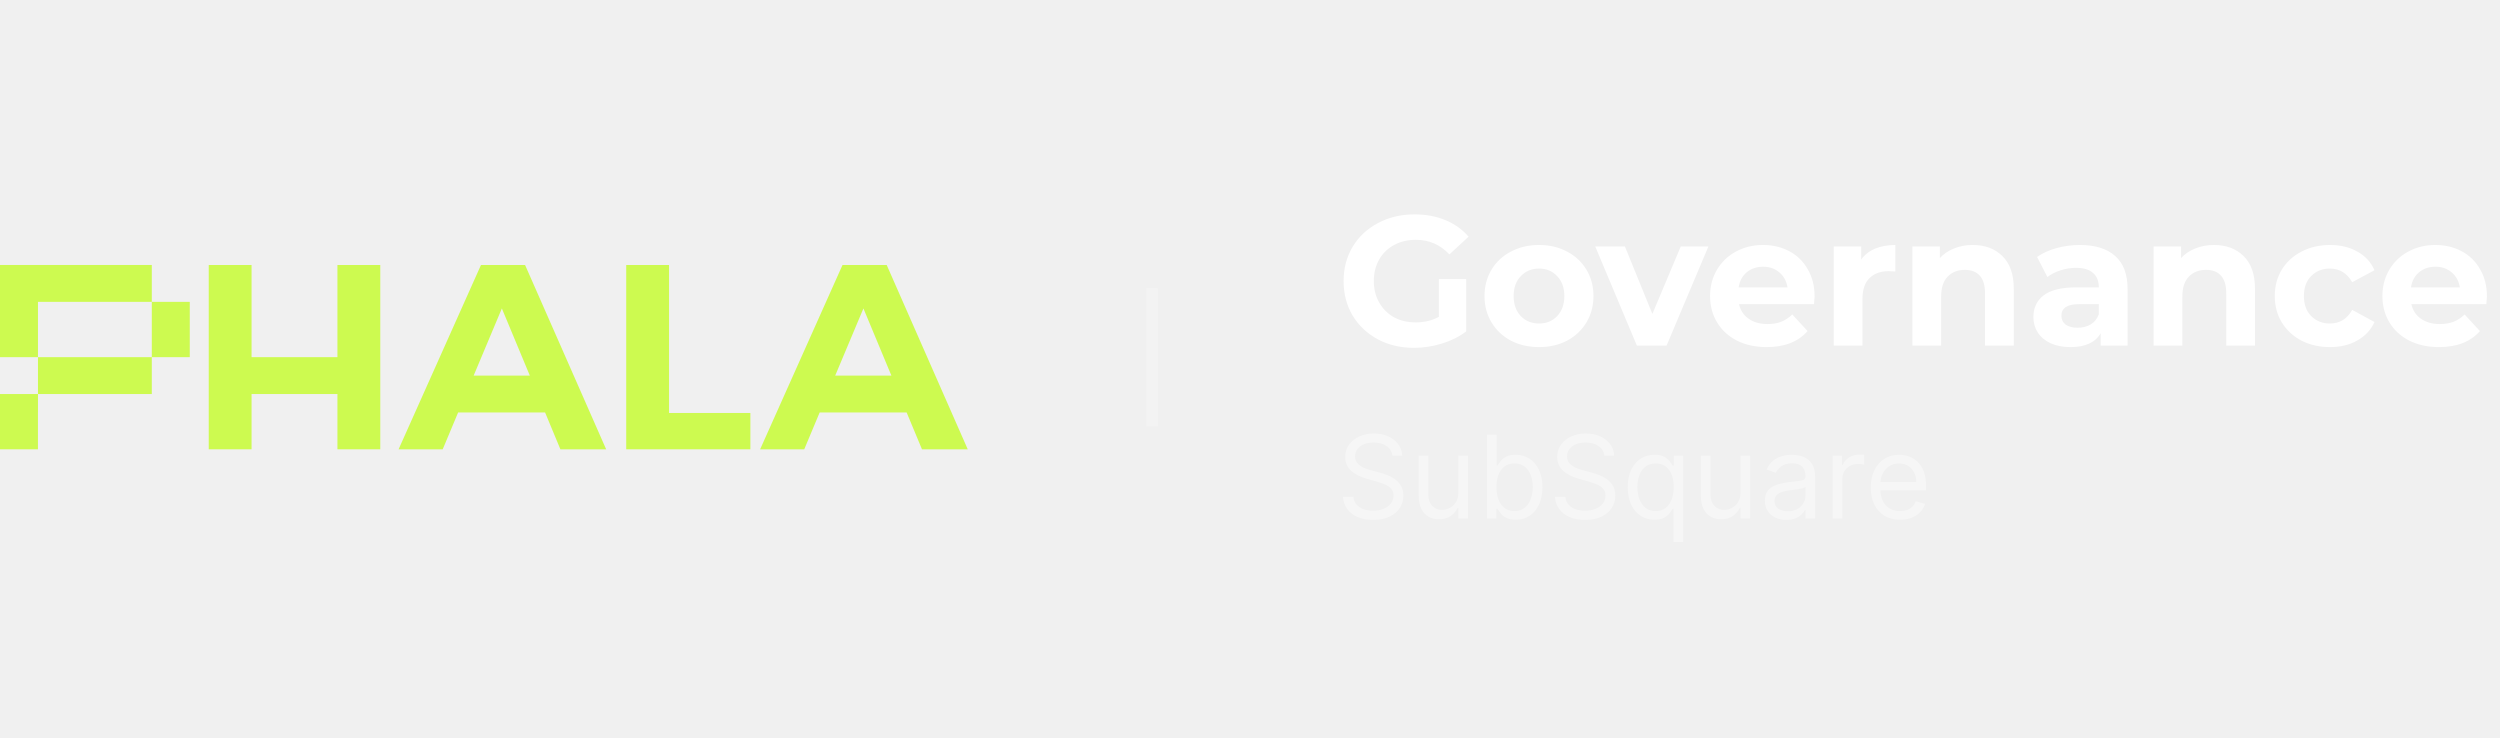
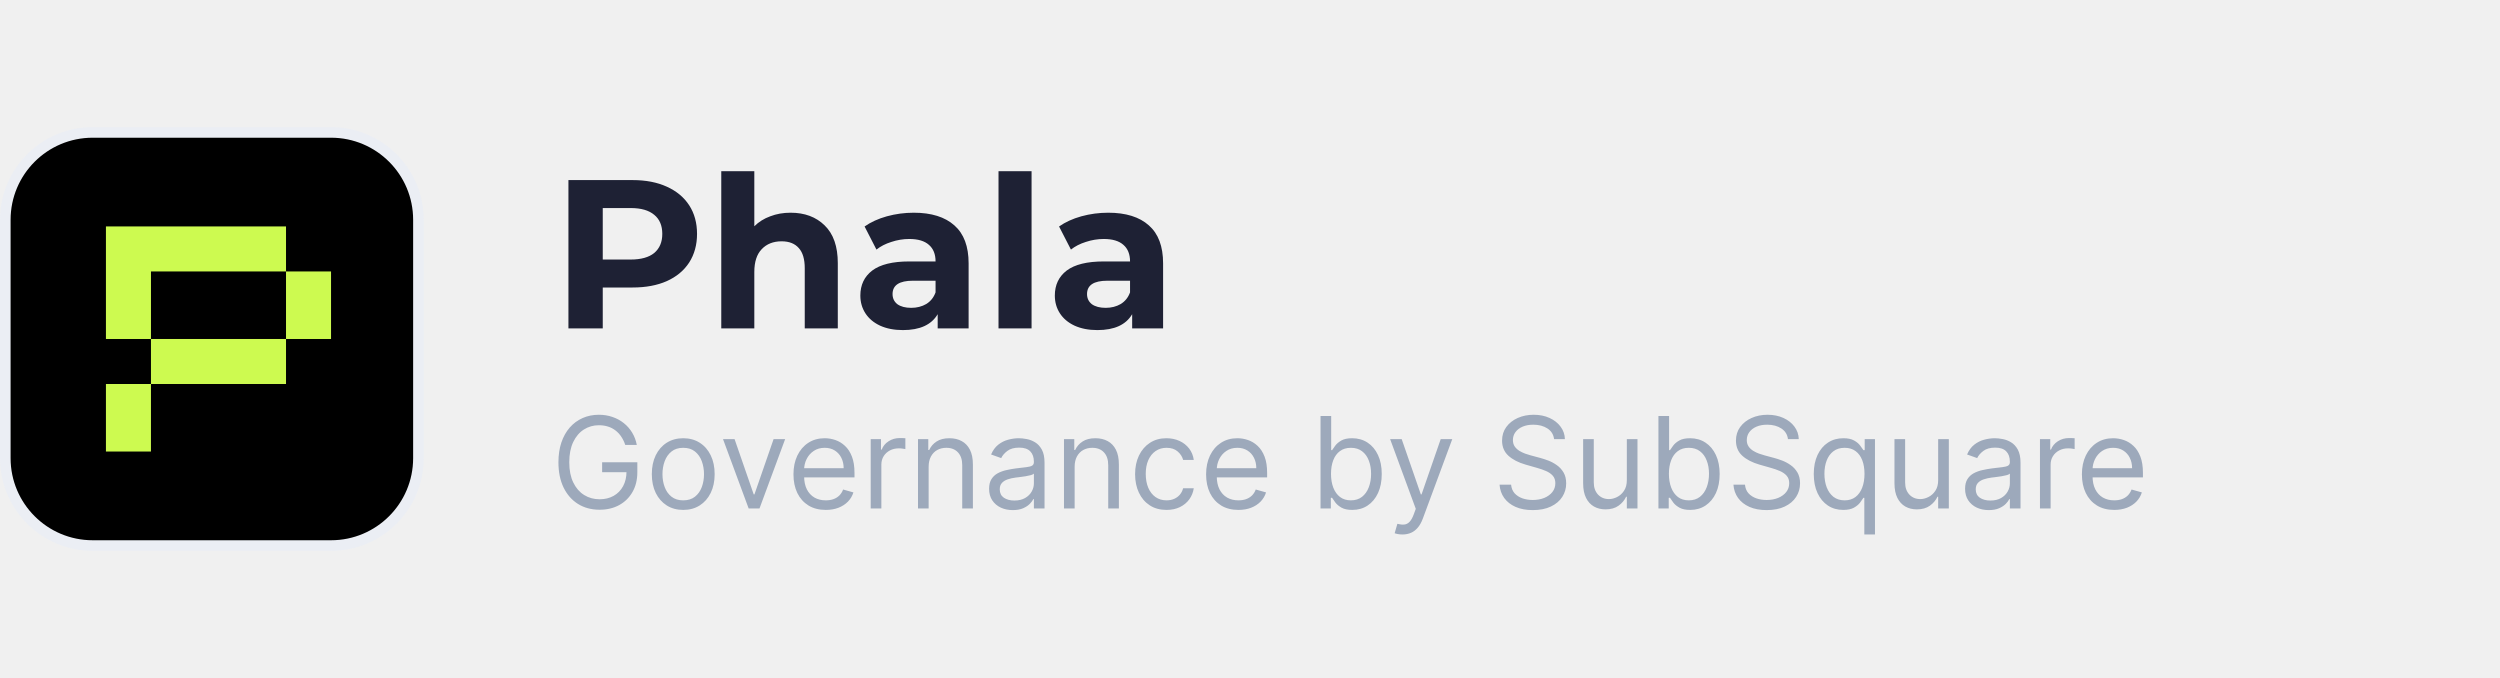
- <svg xmlns="http://www.w3.org/2000/svg" width="217" height="64" viewBox="0 0 217 64" fill="none">
-   <path fill-rule="evenodd" clip-rule="evenodd" d="M13.176 23H0V31.001H3.295V34.202H0V39H3.293V35.801H3.295V34.202H13.176V31.001H16.471V26.201H13.176V23ZM13.176 26.201V31.001H3.295V26.201H13.176Z" fill="#CDFA50" />
-   <path d="M21.836 23.002V31.001H29.29V23.002H33.008V39H29.29V34.202H21.836V39H18.118V23.002H21.836Z" fill="#CDFA50" />
-   <path fill-rule="evenodd" clip-rule="evenodd" d="M47.313 35.801H39.766L38.427 39H34.597L41.748 23.002H45.577L52.614 39H48.642L47.313 35.801ZM45.988 32.6L43.561 26.772L41.114 32.6H45.988Z" fill="#CDFA50" />
-   <path fill-rule="evenodd" clip-rule="evenodd" d="M71.147 35.801H78.695L80.028 39H84L76.965 23.002H73.13L65.979 39H69.809L71.147 35.801ZM74.945 26.772L77.372 32.6H72.496L74.945 26.772Z" fill="#CDFA50" />
-   <path d="M58.074 23.002V35.847H65.133V39H54.356V23.002H58.074Z" fill="#CDFA50" />
-   <path d="M100 25V37" stroke="white" stroke-opacity="0.2" />
-   <path d="M124.896 24.224H127.264V28.768C126.656 29.227 125.952 29.579 125.152 29.824C124.352 30.069 123.547 30.192 122.736 30.192C121.573 30.192 120.528 29.947 119.6 29.456C118.672 28.955 117.941 28.267 117.408 27.392C116.885 26.507 116.624 25.509 116.624 24.4C116.624 23.291 116.885 22.299 117.408 21.424C117.941 20.539 118.677 19.851 119.616 19.36C120.555 18.859 121.611 18.608 122.784 18.608C123.765 18.608 124.656 18.773 125.456 19.104C126.256 19.435 126.928 19.915 127.472 20.544L125.808 22.08C125.008 21.237 124.043 20.816 122.912 20.816C122.197 20.816 121.563 20.965 121.008 21.264C120.453 21.563 120.021 21.984 119.712 22.528C119.403 23.072 119.248 23.696 119.248 24.4C119.248 25.093 119.403 25.712 119.712 26.256C120.021 26.8 120.448 27.227 120.992 27.536C121.547 27.835 122.176 27.984 122.88 27.984C123.627 27.984 124.299 27.824 124.896 27.504V24.224ZM133.592 30.128C132.685 30.128 131.869 29.941 131.144 29.568C130.429 29.184 129.869 28.656 129.464 27.984C129.058 27.312 128.856 26.549 128.856 25.696C128.856 24.843 129.058 24.08 129.464 23.408C129.869 22.736 130.429 22.213 131.144 21.84C131.869 21.456 132.685 21.264 133.592 21.264C134.498 21.264 135.309 21.456 136.024 21.84C136.738 22.213 137.298 22.736 137.704 23.408C138.109 24.08 138.312 24.843 138.312 25.696C138.312 26.549 138.109 27.312 137.704 27.984C137.298 28.656 136.738 29.184 136.024 29.568C135.309 29.941 134.498 30.128 133.592 30.128ZM133.592 28.08C134.232 28.08 134.754 27.867 135.16 27.44C135.576 27.003 135.784 26.421 135.784 25.696C135.784 24.971 135.576 24.395 135.16 23.968C134.754 23.531 134.232 23.312 133.592 23.312C132.952 23.312 132.424 23.531 132.008 23.968C131.592 24.395 131.384 24.971 131.384 25.696C131.384 26.421 131.592 27.003 132.008 27.44C132.424 27.867 132.952 28.08 133.592 28.08ZM148.29 21.392L144.658 30H142.082L138.466 21.392H141.042L143.426 27.248L145.89 21.392H148.29ZM157.506 25.728C157.506 25.76 157.49 25.984 157.458 26.4H150.946C151.063 26.933 151.341 27.355 151.778 27.664C152.215 27.973 152.759 28.128 153.41 28.128C153.858 28.128 154.253 28.064 154.594 27.936C154.946 27.797 155.271 27.584 155.57 27.296L156.898 28.736C156.087 29.664 154.903 30.128 153.346 30.128C152.375 30.128 151.517 29.941 150.77 29.568C150.023 29.184 149.447 28.656 149.042 27.984C148.637 27.312 148.434 26.549 148.434 25.696C148.434 24.853 148.631 24.096 149.026 23.424C149.431 22.741 149.981 22.213 150.674 21.84C151.378 21.456 152.162 21.264 153.026 21.264C153.869 21.264 154.631 21.445 155.314 21.808C155.997 22.171 156.53 22.693 156.914 23.376C157.309 24.048 157.506 24.832 157.506 25.728ZM153.042 23.152C152.477 23.152 152.002 23.312 151.618 23.632C151.234 23.952 150.999 24.389 150.914 24.944H155.154C155.069 24.4 154.834 23.968 154.45 23.648C154.066 23.317 153.597 23.152 153.042 23.152ZM161.552 22.528C161.85 22.112 162.25 21.797 162.752 21.584C163.264 21.371 163.85 21.264 164.512 21.264V23.568C164.234 23.547 164.048 23.536 163.952 23.536C163.237 23.536 162.677 23.739 162.272 24.144C161.866 24.539 161.664 25.136 161.664 25.936V30H159.168V21.392H161.552V22.528ZM171.228 21.264C172.294 21.264 173.153 21.584 173.804 22.224C174.465 22.864 174.796 23.813 174.796 25.072V30H172.3V25.456C172.3 24.773 172.15 24.267 171.852 23.936C171.553 23.595 171.121 23.424 170.556 23.424C169.926 23.424 169.425 23.621 169.052 24.016C168.678 24.4 168.492 24.976 168.492 25.744V30H165.996V21.392H168.38V22.4C168.71 22.037 169.121 21.76 169.612 21.568C170.102 21.365 170.641 21.264 171.228 21.264ZM180.53 21.264C181.864 21.264 182.888 21.584 183.602 22.224C184.317 22.853 184.674 23.808 184.674 25.088V30H182.338V28.928C181.869 29.728 180.994 30.128 179.714 30.128C179.053 30.128 178.477 30.016 177.986 29.792C177.506 29.568 177.138 29.259 176.882 28.864C176.626 28.469 176.498 28.021 176.498 27.52C176.498 26.72 176.797 26.091 177.394 25.632C178.002 25.173 178.936 24.944 180.194 24.944H182.178C182.178 24.4 182.013 23.984 181.682 23.696C181.352 23.397 180.856 23.248 180.194 23.248C179.736 23.248 179.282 23.323 178.834 23.472C178.397 23.611 178.024 23.803 177.714 24.048L176.818 22.304C177.288 21.973 177.848 21.717 178.498 21.536C179.16 21.355 179.837 21.264 180.53 21.264ZM180.338 28.448C180.765 28.448 181.144 28.352 181.474 28.16C181.805 27.957 182.04 27.664 182.178 27.28V26.4H180.466C179.442 26.4 178.93 26.736 178.93 27.408C178.93 27.728 179.053 27.984 179.298 28.176C179.554 28.357 179.901 28.448 180.338 28.448ZM192.165 21.264C193.232 21.264 194.091 21.584 194.741 22.224C195.403 22.864 195.733 23.813 195.733 25.072V30H193.237V25.456C193.237 24.773 193.088 24.267 192.789 23.936C192.491 23.595 192.059 23.424 191.493 23.424C190.864 23.424 190.363 23.621 189.989 24.016C189.616 24.4 189.429 24.976 189.429 25.744V30H186.933V21.392H189.317V22.4C189.648 22.037 190.059 21.76 190.549 21.568C191.04 21.365 191.579 21.264 192.165 21.264ZM202.25 30.128C201.332 30.128 200.506 29.941 199.77 29.568C199.044 29.184 198.474 28.656 198.058 27.984C197.652 27.312 197.45 26.549 197.45 25.696C197.45 24.843 197.652 24.08 198.058 23.408C198.474 22.736 199.044 22.213 199.77 21.84C200.506 21.456 201.332 21.264 202.25 21.264C203.156 21.264 203.946 21.456 204.618 21.84C205.3 22.213 205.796 22.752 206.106 23.456L204.17 24.496C203.722 23.707 203.076 23.312 202.234 23.312C201.583 23.312 201.044 23.525 200.618 23.952C200.191 24.379 199.978 24.96 199.978 25.696C199.978 26.432 200.191 27.013 200.618 27.44C201.044 27.867 201.583 28.08 202.234 28.08C203.087 28.08 203.732 27.685 204.17 26.896L206.106 27.952C205.796 28.635 205.3 29.168 204.618 29.552C203.946 29.936 203.156 30.128 202.25 30.128ZM215.865 25.728C215.865 25.76 215.849 25.984 215.817 26.4H209.305C209.423 26.933 209.7 27.355 210.137 27.664C210.575 27.973 211.119 28.128 211.769 28.128C212.217 28.128 212.612 28.064 212.953 27.936C213.305 27.797 213.631 27.584 213.929 27.296L215.257 28.736C214.447 29.664 213.263 30.128 211.705 30.128C210.735 30.128 209.876 29.941 209.129 29.568C208.383 29.184 207.807 28.656 207.401 27.984C206.996 27.312 206.793 26.549 206.793 25.696C206.793 24.853 206.991 24.096 207.385 23.424C207.791 22.741 208.34 22.213 209.033 21.84C209.737 21.456 210.521 21.264 211.385 21.264C212.228 21.264 212.991 21.445 213.673 21.808C214.356 22.171 214.889 22.693 215.273 23.376C215.668 24.048 215.865 24.832 215.865 25.728ZM211.401 23.152C210.836 23.152 210.361 23.312 209.977 23.632C209.593 23.952 209.359 24.389 209.273 24.944H213.513C213.428 24.4 213.193 23.968 212.809 23.648C212.425 23.317 211.956 23.152 211.401 23.152Z" fill="white" />
-   <path d="M120.858 39.545C120.815 39.186 120.643 38.906 120.339 38.707C120.036 38.508 119.665 38.409 119.224 38.409C118.902 38.409 118.621 38.461 118.379 38.565C118.14 38.669 117.953 38.813 117.818 38.995C117.686 39.177 117.619 39.385 117.619 39.617C117.619 39.811 117.665 39.977 117.758 40.117C117.853 40.255 117.973 40.369 118.12 40.462C118.267 40.552 118.421 40.626 118.582 40.685C118.743 40.742 118.891 40.788 119.026 40.824L119.764 41.023C119.954 41.072 120.164 41.141 120.396 41.229C120.631 41.316 120.854 41.436 121.067 41.587C121.283 41.736 121.46 41.928 121.6 42.163C121.74 42.397 121.81 42.685 121.81 43.026C121.81 43.419 121.707 43.774 121.501 44.091C121.297 44.408 120.999 44.66 120.606 44.847C120.215 45.034 119.741 45.128 119.182 45.128C118.661 45.128 118.21 45.044 117.829 44.876C117.45 44.708 117.152 44.473 116.934 44.173C116.719 43.872 116.597 43.523 116.568 43.125H117.477C117.501 43.4 117.593 43.627 117.754 43.807C117.918 43.984 118.124 44.117 118.372 44.205C118.623 44.29 118.893 44.332 119.182 44.332C119.518 44.332 119.82 44.278 120.087 44.169C120.355 44.058 120.567 43.904 120.723 43.707C120.879 43.508 120.957 43.276 120.957 43.011C120.957 42.77 120.89 42.573 120.755 42.422C120.62 42.27 120.442 42.147 120.222 42.053C120.002 41.958 119.764 41.875 119.509 41.804L118.614 41.548C118.045 41.385 117.596 41.152 117.264 40.849C116.933 40.546 116.767 40.149 116.767 39.659C116.767 39.252 116.877 38.897 117.097 38.594C117.32 38.288 117.618 38.052 117.992 37.883C118.369 37.713 118.789 37.628 119.253 37.628C119.722 37.628 120.138 37.712 120.503 37.88C120.867 38.046 121.156 38.273 121.369 38.562C121.585 38.851 121.698 39.178 121.71 39.545H120.858ZM126.581 42.77V39.545H127.42V45H126.581V44.077H126.525C126.397 44.354 126.198 44.589 125.928 44.783C125.658 44.975 125.317 45.071 124.905 45.071C124.564 45.071 124.261 44.996 123.996 44.847C123.731 44.696 123.523 44.468 123.371 44.166C123.22 43.86 123.144 43.475 123.144 43.011V39.545H123.982V42.955C123.982 43.352 124.093 43.669 124.316 43.906C124.541 44.143 124.827 44.261 125.175 44.261C125.384 44.261 125.595 44.208 125.811 44.102C126.029 43.995 126.211 43.832 126.358 43.611C126.507 43.391 126.581 43.111 126.581 42.77ZM129.068 45V37.727H129.906V40.412H129.977C130.039 40.317 130.124 40.197 130.233 40.05C130.344 39.901 130.503 39.768 130.709 39.652C130.917 39.534 131.199 39.474 131.554 39.474C132.013 39.474 132.418 39.589 132.768 39.819C133.119 40.048 133.392 40.374 133.589 40.795C133.785 41.217 133.884 41.714 133.884 42.287C133.884 42.865 133.785 43.365 133.589 43.789C133.392 44.211 133.12 44.537 132.772 44.769C132.424 44.999 132.023 45.114 131.568 45.114C131.218 45.114 130.937 45.056 130.727 44.94C130.516 44.821 130.354 44.688 130.24 44.538C130.126 44.387 130.039 44.261 129.977 44.162H129.878V45H129.068ZM129.892 42.273C129.892 42.685 129.952 43.048 130.073 43.363C130.194 43.675 130.37 43.92 130.602 44.098C130.834 44.273 131.118 44.361 131.455 44.361C131.805 44.361 132.097 44.269 132.332 44.084C132.568 43.897 132.746 43.646 132.864 43.331C132.985 43.014 133.045 42.661 133.045 42.273C133.045 41.889 132.986 41.544 132.868 41.236C132.752 40.926 132.576 40.681 132.339 40.501C132.104 40.318 131.81 40.227 131.455 40.227C131.114 40.227 130.827 40.314 130.595 40.486C130.363 40.657 130.188 40.896 130.07 41.204C129.951 41.509 129.892 41.865 129.892 42.273ZM139.256 39.545C139.214 39.186 139.041 38.906 138.738 38.707C138.435 38.508 138.063 38.409 137.623 38.409C137.301 38.409 137.019 38.461 136.778 38.565C136.539 38.669 136.352 38.813 136.217 38.995C136.084 39.177 136.018 39.385 136.018 39.617C136.018 39.811 136.064 39.977 136.156 40.117C136.251 40.255 136.372 40.369 136.518 40.462C136.665 40.552 136.819 40.626 136.98 40.685C137.141 40.742 137.289 40.788 137.424 40.824L138.163 41.023C138.352 41.072 138.563 41.141 138.795 41.229C139.029 41.316 139.253 41.436 139.466 41.587C139.681 41.736 139.859 41.928 139.999 42.163C140.138 42.397 140.208 42.685 140.208 43.026C140.208 43.419 140.105 43.774 139.899 44.091C139.696 44.408 139.397 44.66 139.004 44.847C138.614 45.034 138.139 45.128 137.58 45.128C137.059 45.128 136.608 45.044 136.227 44.876C135.848 44.708 135.55 44.473 135.332 44.173C135.117 43.872 134.995 43.523 134.967 43.125H135.876C135.899 43.4 135.992 43.627 136.153 43.807C136.316 43.984 136.522 44.117 136.771 44.205C137.022 44.29 137.291 44.332 137.58 44.332C137.916 44.332 138.218 44.278 138.486 44.169C138.753 44.058 138.965 43.904 139.121 43.707C139.278 43.508 139.356 43.276 139.356 43.011C139.356 42.77 139.288 42.573 139.153 42.422C139.018 42.27 138.841 42.147 138.621 42.053C138.401 41.958 138.163 41.875 137.907 41.804L137.012 41.548C136.444 41.385 135.994 41.152 135.663 40.849C135.331 40.546 135.165 40.149 135.165 39.659C135.165 39.252 135.276 38.897 135.496 38.594C135.718 38.288 136.017 38.052 136.391 37.883C136.767 37.713 137.187 37.628 137.651 37.628C138.12 37.628 138.537 37.712 138.901 37.88C139.266 38.046 139.555 38.273 139.768 38.562C139.983 38.851 140.097 39.178 140.109 39.545H139.256ZM145.264 47.045V44.162H145.193C145.131 44.261 145.044 44.387 144.93 44.538C144.817 44.688 144.654 44.821 144.444 44.94C144.233 45.056 143.952 45.114 143.602 45.114C143.148 45.114 142.746 44.999 142.398 44.769C142.05 44.537 141.778 44.211 141.581 43.789C141.385 43.365 141.287 42.865 141.287 42.287C141.287 41.714 141.385 41.217 141.581 40.795C141.778 40.374 142.051 40.048 142.402 39.819C142.752 39.589 143.157 39.474 143.616 39.474C143.971 39.474 144.252 39.534 144.458 39.652C144.666 39.768 144.825 39.901 144.934 40.05C145.045 40.197 145.131 40.317 145.193 40.412H145.292V39.545H146.102V47.045H145.264ZM143.716 44.361C144.052 44.361 144.336 44.273 144.568 44.098C144.8 43.92 144.976 43.675 145.097 43.363C145.218 43.048 145.278 42.685 145.278 42.273C145.278 41.865 145.219 41.509 145.101 41.204C144.982 40.896 144.807 40.657 144.575 40.486C144.343 40.314 144.057 40.227 143.716 40.227C143.361 40.227 143.065 40.318 142.828 40.501C142.594 40.681 142.417 40.926 142.299 41.236C142.183 41.544 142.125 41.889 142.125 42.273C142.125 42.661 142.184 43.014 142.302 43.331C142.423 43.646 142.601 43.897 142.835 44.084C143.072 44.269 143.365 44.361 143.716 44.361ZM151.074 42.77V39.545H151.912V45H151.074V44.077H151.017C150.889 44.354 150.69 44.589 150.42 44.783C150.15 44.975 149.809 45.071 149.398 45.071C149.057 45.071 148.754 44.996 148.488 44.847C148.223 44.696 148.015 44.468 147.863 44.166C147.712 43.86 147.636 43.475 147.636 43.011V39.545H148.474V42.955C148.474 43.352 148.586 43.669 148.808 43.906C149.033 44.143 149.319 44.261 149.667 44.261C149.876 44.261 150.088 44.208 150.303 44.102C150.521 43.995 150.703 43.832 150.85 43.611C150.999 43.391 151.074 43.111 151.074 42.77ZM155.052 45.128C154.706 45.128 154.393 45.063 154.111 44.932C153.829 44.8 153.605 44.609 153.44 44.361C153.274 44.11 153.191 43.807 153.191 43.452C153.191 43.139 153.253 42.886 153.376 42.692C153.499 42.495 153.663 42.341 153.869 42.23C154.075 42.119 154.303 42.036 154.551 41.981C154.802 41.925 155.054 41.88 155.308 41.847C155.639 41.804 155.908 41.772 156.114 41.751C156.322 41.727 156.473 41.688 156.568 41.633C156.665 41.579 156.714 41.484 156.714 41.349V41.321C156.714 40.971 156.618 40.698 156.426 40.504C156.237 40.31 155.949 40.213 155.563 40.213C155.163 40.213 154.849 40.301 154.622 40.476C154.395 40.651 154.235 40.838 154.143 41.037L153.347 40.753C153.489 40.421 153.679 40.163 153.915 39.979C154.155 39.792 154.415 39.661 154.697 39.588C154.981 39.512 155.26 39.474 155.535 39.474C155.71 39.474 155.911 39.496 156.138 39.538C156.368 39.579 156.589 39.663 156.803 39.791C157.018 39.918 157.197 40.111 157.339 40.369C157.481 40.627 157.552 40.973 157.552 41.406V45H156.714V44.261H156.671C156.614 44.38 156.52 44.506 156.387 44.641C156.254 44.776 156.078 44.891 155.858 44.986C155.638 45.081 155.369 45.128 155.052 45.128ZM155.18 44.375C155.511 44.375 155.79 44.31 156.018 44.18C156.247 44.05 156.42 43.881 156.536 43.675C156.655 43.469 156.714 43.253 156.714 43.026V42.258C156.678 42.301 156.6 42.34 156.479 42.376C156.361 42.409 156.224 42.438 156.067 42.465C155.914 42.488 155.763 42.51 155.616 42.528C155.472 42.545 155.355 42.559 155.265 42.571C155.047 42.599 154.844 42.646 154.654 42.709C154.467 42.771 154.316 42.865 154.2 42.99C154.086 43.113 154.029 43.281 154.029 43.494C154.029 43.785 154.137 44.006 154.352 44.155C154.57 44.302 154.846 44.375 155.18 44.375ZM159.081 45V39.545H159.891V40.369H159.948C160.047 40.099 160.227 39.88 160.488 39.712C160.748 39.544 161.042 39.46 161.368 39.46C161.43 39.46 161.507 39.461 161.599 39.464C161.692 39.466 161.761 39.47 161.809 39.474V40.327C161.78 40.32 161.715 40.309 161.613 40.295C161.514 40.278 161.409 40.27 161.297 40.27C161.032 40.27 160.796 40.325 160.587 40.437C160.381 40.546 160.218 40.697 160.097 40.891C159.979 41.083 159.92 41.302 159.92 41.548V45H159.081ZM164.923 45.114C164.398 45.114 163.944 44.998 163.563 44.766C163.184 44.531 162.892 44.205 162.686 43.785C162.482 43.364 162.381 42.874 162.381 42.315C162.381 41.757 162.482 41.264 162.686 40.838C162.892 40.41 163.178 40.076 163.545 39.837C163.915 39.595 164.345 39.474 164.838 39.474C165.122 39.474 165.403 39.522 165.68 39.617C165.956 39.711 166.209 39.865 166.436 40.078C166.663 40.289 166.844 40.568 166.979 40.916C167.114 41.264 167.182 41.693 167.182 42.202V42.557H162.977V41.832H166.329C166.329 41.525 166.268 41.25 166.145 41.008C166.024 40.767 165.851 40.577 165.626 40.437C165.404 40.297 165.141 40.227 164.838 40.227C164.504 40.227 164.215 40.31 163.971 40.476C163.73 40.639 163.544 40.852 163.414 41.115C163.284 41.378 163.219 41.66 163.219 41.96V42.443C163.219 42.855 163.29 43.204 163.432 43.491C163.576 43.775 163.776 43.992 164.032 44.141C164.287 44.287 164.585 44.361 164.923 44.361C165.143 44.361 165.342 44.33 165.52 44.269C165.7 44.205 165.855 44.11 165.985 43.984C166.115 43.856 166.216 43.698 166.287 43.508L167.096 43.736C167.011 44.01 166.868 44.252 166.667 44.46C166.465 44.666 166.217 44.827 165.921 44.943C165.625 45.057 165.292 45.114 164.923 45.114Z" fill="white" fill-opacity="0.4" />
+ <svg xmlns="http://www.w3.org/2000/svg" width="236" height="64" viewBox="0 0 236 64" fill="none">
+   <g clip-path="url(#clip0_13417_70638)">
+     <path d="M31.25 51.5L8.75 51.5C4.194 51.5 0.5 47.806 0.5 43.25L0.5 20.75C0.5 16.194 4.194 12.5 8.75 12.5L31.25 12.5C35.806 12.5 39.5 16.194 39.5 20.75L39.5 43.25C39.5 47.806 35.806 51.5 31.25 51.5Z" fill="black" stroke="#EBEEF4" />
+     <path fill-rule="evenodd" clip-rule="evenodd" d="M27 21.375H10V32.001H14.251V36.25H27V32.001H31.25V25.625L27 25.625V21.375ZM27 32V25.625H14.251V32H27Z" fill="#CDFA50" />
+     <path d="M10 36.251H14.251L14.25 42.625H10V36.251Z" fill="#CDFA50" />
+   </g>
+   <path d="M59.72 17C60.96 17 62.033 17.207 62.94 17.62C63.86 18.033 64.567 18.62 65.06 19.38C65.553 20.14 65.8 21.04 65.8 22.08C65.8 23.107 65.553 24.007 65.06 24.78C64.567 25.54 63.86 26.127 62.94 26.54C62.033 26.94 60.96 27.14 59.72 27.14H56.9V31H53.66V17H59.72ZM59.54 24.5C60.513 24.5 61.253 24.293 61.76 23.88C62.267 23.453 62.52 22.853 62.52 22.08C62.52 21.293 62.267 20.693 61.76 20.28C61.253 19.853 60.513 19.64 59.54 19.64H56.9V24.5H59.54ZM74.628 20.08C75.962 20.08 77.035 20.48 77.848 21.28C78.675 22.08 79.088 23.267 79.088 24.84V31H75.968V25.32C75.968 24.467 75.782 23.833 75.408 23.42C75.035 22.993 74.495 22.78 73.788 22.78C73.002 22.78 72.375 23.027 71.908 23.52C71.442 24 71.208 24.72 71.208 25.68V31H68.088V16.16H71.208V21.36C71.622 20.947 72.122 20.633 72.708 20.42C73.295 20.193 73.935 20.08 74.628 20.08ZM86.257 20.08C87.923 20.08 89.203 20.48 90.097 21.28C90.99 22.067 91.437 23.26 91.437 24.86V31H88.517V29.66C87.93 30.66 86.837 31.16 85.237 31.16C84.41 31.16 83.69 31.02 83.077 30.74C82.477 30.46 82.017 30.073 81.697 29.58C81.377 29.087 81.217 28.527 81.217 27.9C81.217 26.9 81.59 26.113 82.337 25.54C83.097 24.967 84.263 24.68 85.837 24.68H88.317C88.317 24 88.11 23.48 87.697 23.12C87.283 22.747 86.663 22.56 85.837 22.56C85.263 22.56 84.697 22.653 84.137 22.84C83.59 23.013 83.123 23.253 82.737 23.56L81.617 21.38C82.203 20.967 82.903 20.647 83.717 20.42C84.543 20.193 85.39 20.08 86.257 20.08ZM86.017 29.06C86.55 29.06 87.023 28.94 87.437 28.7C87.85 28.447 88.143 28.08 88.317 27.6V26.5H86.177C84.897 26.5 84.257 26.92 84.257 27.76C84.257 28.16 84.41 28.48 84.717 28.72C85.037 28.947 85.47 29.06 86.017 29.06ZM94.26 16.16H97.38V31H94.26V16.16ZM104.616 20.08C106.283 20.08 107.563 20.48 108.456 21.28C109.349 22.067 109.796 23.26 109.796 24.86V31H106.876V29.66C106.289 30.66 105.196 31.16 103.596 31.16C102.769 31.16 102.049 31.02 101.436 30.74C100.836 30.46 100.376 30.073 100.056 29.58C99.736 29.087 99.576 28.527 99.576 27.9C99.576 26.9 99.949 26.113 100.696 25.54C101.456 24.967 102.623 24.68 104.196 24.68H106.676C106.676 24 106.469 23.48 106.056 23.12C105.643 22.747 105.023 22.56 104.196 22.56C103.623 22.56 103.056 22.653 102.496 22.84C101.949 23.013 101.483 23.253 101.096 23.56L99.976 21.38C100.563 20.967 101.263 20.647 102.076 20.42C102.903 20.193 103.749 20.08 104.616 20.08ZM104.376 29.06C104.909 29.06 105.383 28.94 105.796 28.7C106.209 28.447 106.503 28.08 106.676 27.6V26.5H104.536C103.256 26.5 102.616 26.92 102.616 27.76C102.616 28.16 102.769 28.48 103.076 28.72C103.396 28.947 103.829 29.06 104.376 29.06Z" fill="#1E2134" />
+   <path d="M59.023 42C58.929 41.713 58.805 41.456 58.652 41.229C58.501 40.999 58.321 40.803 58.111 40.641C57.903 40.479 57.668 40.355 57.403 40.27C57.139 40.185 56.849 40.142 56.534 40.142C56.017 40.142 55.547 40.276 55.124 40.543C54.7 40.81 54.364 41.203 54.114 41.723C53.864 42.243 53.739 42.881 53.739 43.636C53.739 44.392 53.865 45.03 54.118 45.55C54.371 46.07 54.713 46.463 55.145 46.73C55.577 46.997 56.062 47.131 56.602 47.131C57.102 47.131 57.543 47.024 57.923 46.811C58.307 46.595 58.605 46.291 58.818 45.899C59.034 45.504 59.142 45.04 59.142 44.506L59.466 44.574H56.841V43.636H60.165V44.574C60.165 45.293 60.011 45.918 59.705 46.449C59.401 46.98 58.98 47.392 58.443 47.685C57.909 47.974 57.295 48.119 56.602 48.119C55.83 48.119 55.151 47.938 54.565 47.574C53.983 47.21 53.528 46.693 53.202 46.023C52.878 45.352 52.716 44.557 52.716 43.636C52.716 42.946 52.808 42.325 52.993 41.774C53.18 41.22 53.445 40.749 53.785 40.359C54.126 39.97 54.53 39.672 54.996 39.465C55.462 39.257 55.974 39.153 56.534 39.153C56.994 39.153 57.423 39.223 57.821 39.362C58.222 39.499 58.578 39.693 58.891 39.946C59.206 40.196 59.469 40.496 59.679 40.845C59.889 41.192 60.034 41.577 60.114 42H59.023ZM64.498 48.136C63.907 48.136 63.388 47.996 62.942 47.715C62.499 47.433 62.152 47.04 61.902 46.534C61.655 46.028 61.532 45.438 61.532 44.761C61.532 44.08 61.655 43.484 61.902 42.976C62.152 42.467 62.499 42.072 62.942 41.791C63.388 41.51 63.907 41.369 64.498 41.369C65.088 41.369 65.606 41.51 66.049 41.791C66.495 42.072 66.841 42.467 67.088 42.976C67.338 43.484 67.463 44.08 67.463 44.761C67.463 45.438 67.338 46.028 67.088 46.534C66.841 47.04 66.495 47.433 66.049 47.715C65.606 47.996 65.088 48.136 64.498 48.136ZM64.498 47.233C64.946 47.233 65.316 47.118 65.606 46.888C65.895 46.658 66.11 46.355 66.249 45.98C66.388 45.605 66.458 45.199 66.458 44.761C66.458 44.324 66.388 43.916 66.249 43.538C66.11 43.16 65.895 42.855 65.606 42.622C65.316 42.389 64.946 42.273 64.498 42.273C64.049 42.273 63.679 42.389 63.39 42.622C63.1 42.855 62.885 43.16 62.746 43.538C62.607 43.916 62.537 44.324 62.537 44.761C62.537 45.199 62.607 45.605 62.746 45.98C62.885 46.355 63.1 46.658 63.39 46.888C63.679 47.118 64.049 47.233 64.498 47.233ZM74.117 41.455L71.696 48H70.673L68.253 41.455H69.344L71.151 46.67H71.219L73.026 41.455H74.117ZM77.954 48.136C77.323 48.136 76.779 47.997 76.322 47.719C75.867 47.438 75.516 47.045 75.269 46.543C75.025 46.037 74.903 45.449 74.903 44.778C74.903 44.108 75.025 43.517 75.269 43.006C75.516 42.492 75.86 42.091 76.3 41.804C76.744 41.514 77.261 41.369 77.852 41.369C78.192 41.369 78.529 41.426 78.862 41.54C79.194 41.653 79.496 41.838 79.769 42.094C80.042 42.347 80.259 42.682 80.421 43.099C80.583 43.517 80.664 44.031 80.664 44.642V45.068H75.619V44.199H79.641C79.641 43.83 79.567 43.5 79.42 43.21C79.275 42.92 79.067 42.692 78.798 42.524C78.531 42.356 78.215 42.273 77.852 42.273C77.451 42.273 77.104 42.372 76.812 42.571C76.522 42.767 76.299 43.023 76.143 43.338C75.987 43.653 75.908 43.992 75.908 44.352V44.932C75.908 45.426 75.994 45.845 76.164 46.189C76.337 46.53 76.577 46.79 76.884 46.969C77.191 47.145 77.548 47.233 77.954 47.233C78.218 47.233 78.457 47.196 78.67 47.122C78.886 47.045 79.072 46.932 79.228 46.781C79.384 46.628 79.505 46.438 79.59 46.21L80.562 46.483C80.46 46.812 80.288 47.102 80.046 47.352C79.805 47.599 79.506 47.793 79.151 47.932C78.796 48.068 78.397 48.136 77.954 48.136ZM82.194 48V41.455H83.165V42.443H83.234C83.353 42.119 83.569 41.856 83.881 41.655C84.194 41.453 84.546 41.352 84.938 41.352C85.012 41.352 85.104 41.354 85.215 41.356C85.326 41.359 85.41 41.364 85.467 41.369V42.392C85.433 42.383 85.354 42.371 85.232 42.354C85.113 42.334 84.987 42.324 84.853 42.324C84.535 42.324 84.251 42.391 84.001 42.524C83.754 42.655 83.558 42.837 83.413 43.07C83.271 43.3 83.2 43.562 83.2 43.858V48H82.194ZM87.664 44.062V48H86.659V41.455H87.63V42.477H87.716C87.869 42.145 88.102 41.878 88.414 41.676C88.727 41.472 89.13 41.369 89.625 41.369C90.068 41.369 90.456 41.46 90.788 41.642C91.12 41.821 91.379 42.094 91.564 42.46C91.748 42.824 91.841 43.284 91.841 43.841V48H90.835V43.909C90.835 43.395 90.701 42.994 90.434 42.707C90.167 42.418 89.801 42.273 89.335 42.273C89.014 42.273 88.727 42.342 88.474 42.481C88.224 42.621 88.027 42.824 87.882 43.091C87.737 43.358 87.664 43.682 87.664 44.062ZM95.604 48.153C95.19 48.153 94.813 48.075 94.475 47.919C94.137 47.76 93.869 47.531 93.67 47.233C93.471 46.932 93.371 46.568 93.371 46.142C93.371 45.767 93.445 45.463 93.593 45.23C93.741 44.994 93.938 44.81 94.185 44.676C94.433 44.543 94.705 44.443 95.004 44.378C95.305 44.31 95.607 44.256 95.911 44.216C96.309 44.165 96.631 44.126 96.879 44.101C97.129 44.072 97.31 44.026 97.424 43.96C97.54 43.895 97.599 43.781 97.599 43.619V43.585C97.599 43.165 97.484 42.838 97.254 42.605C97.026 42.372 96.681 42.256 96.218 42.256C95.738 42.256 95.362 42.361 95.089 42.571C94.816 42.781 94.624 43.006 94.513 43.244L93.559 42.903C93.729 42.506 93.957 42.196 94.241 41.974C94.528 41.75 94.84 41.594 95.178 41.506C95.519 41.415 95.854 41.369 96.184 41.369C96.394 41.369 96.636 41.395 96.908 41.446C97.184 41.494 97.45 41.595 97.705 41.749C97.964 41.902 98.178 42.133 98.349 42.443C98.519 42.753 98.604 43.168 98.604 43.688V48H97.599V47.114H97.548C97.479 47.256 97.366 47.408 97.207 47.57C97.048 47.731 96.836 47.869 96.572 47.983C96.308 48.097 95.985 48.153 95.604 48.153ZM95.758 47.25C96.156 47.25 96.491 47.172 96.763 47.016C97.039 46.859 97.246 46.658 97.386 46.41C97.528 46.163 97.599 45.903 97.599 45.631V44.71C97.556 44.761 97.462 44.808 97.317 44.851C97.175 44.891 97.011 44.926 96.823 44.957C96.638 44.986 96.458 45.011 96.282 45.034C96.109 45.054 95.968 45.071 95.86 45.085C95.599 45.119 95.354 45.175 95.127 45.251C94.903 45.325 94.721 45.438 94.582 45.588C94.445 45.736 94.377 45.938 94.377 46.193C94.377 46.543 94.506 46.807 94.765 46.986C95.026 47.162 95.357 47.25 95.758 47.25ZM101.446 44.062V48H100.44V41.455H101.412V42.477H101.497C101.65 42.145 101.883 41.878 102.196 41.676C102.508 41.472 102.912 41.369 103.406 41.369C103.849 41.369 104.237 41.46 104.569 41.642C104.902 41.821 105.16 42.094 105.345 42.46C105.529 42.824 105.622 43.284 105.622 43.841V48H104.616V43.909C104.616 43.395 104.483 42.994 104.216 42.707C103.949 42.418 103.582 42.273 103.116 42.273C102.795 42.273 102.508 42.342 102.255 42.481C102.005 42.621 101.808 42.824 101.663 43.091C101.518 43.358 101.446 43.682 101.446 44.062ZM110.119 48.136C109.505 48.136 108.977 47.992 108.533 47.702C108.09 47.412 107.749 47.013 107.511 46.504C107.272 45.996 107.153 45.415 107.153 44.761C107.153 44.097 107.275 43.51 107.519 43.001C107.766 42.49 108.11 42.091 108.55 41.804C108.994 41.514 109.511 41.369 110.102 41.369C110.562 41.369 110.977 41.455 111.346 41.625C111.715 41.795 112.018 42.034 112.254 42.341C112.489 42.648 112.636 43.006 112.692 43.415H111.687C111.61 43.117 111.44 42.852 111.175 42.622C110.914 42.389 110.562 42.273 110.119 42.273C109.727 42.273 109.383 42.375 109.087 42.58C108.795 42.781 108.566 43.067 108.401 43.436C108.239 43.803 108.158 44.233 108.158 44.727C108.158 45.233 108.238 45.673 108.397 46.048C108.559 46.423 108.786 46.715 109.079 46.922C109.374 47.129 109.721 47.233 110.119 47.233C110.38 47.233 110.617 47.188 110.83 47.097C111.043 47.006 111.224 46.875 111.371 46.705C111.519 46.534 111.624 46.33 111.687 46.091H112.692C112.636 46.477 112.495 46.825 112.271 47.135C112.049 47.442 111.755 47.686 111.388 47.868C111.025 48.047 110.602 48.136 110.119 48.136ZM116.907 48.136C116.276 48.136 115.732 47.997 115.275 47.719C114.82 47.438 114.469 47.045 114.222 46.543C113.978 46.037 113.856 45.449 113.856 44.778C113.856 44.108 113.978 43.517 114.222 43.006C114.469 42.492 114.813 42.091 115.254 41.804C115.697 41.514 116.214 41.369 116.805 41.369C117.146 41.369 117.482 41.426 117.815 41.54C118.147 41.653 118.45 41.838 118.722 42.094C118.995 42.347 119.212 42.682 119.374 43.099C119.536 43.517 119.617 44.031 119.617 44.642V45.068H114.572V44.199H118.594C118.594 43.83 118.521 43.5 118.373 43.21C118.228 42.92 118.021 42.692 117.751 42.524C117.484 42.356 117.168 42.273 116.805 42.273C116.404 42.273 116.058 42.372 115.765 42.571C115.475 42.767 115.252 43.023 115.096 43.338C114.94 43.653 114.862 43.992 114.862 44.352V44.932C114.862 45.426 114.947 45.845 115.117 46.189C115.29 46.53 115.531 46.79 115.837 46.969C116.144 47.145 116.501 47.233 116.907 47.233C117.171 47.233 117.41 47.196 117.623 47.122C117.839 47.045 118.025 46.932 118.181 46.781C118.337 46.628 118.458 46.438 118.543 46.21L119.515 46.483C119.413 46.812 119.241 47.102 118.999 47.352C118.758 47.599 118.46 47.793 118.104 47.932C117.749 48.068 117.35 48.136 116.907 48.136ZM124.658 48V39.273H125.664V42.494H125.749C125.823 42.381 125.925 42.236 126.056 42.06C126.19 41.881 126.38 41.722 126.627 41.582C126.877 41.44 127.215 41.369 127.641 41.369C128.192 41.369 128.678 41.507 129.099 41.783C129.519 42.058 129.847 42.449 130.083 42.955C130.319 43.46 130.437 44.057 130.437 44.744C130.437 45.438 130.319 46.038 130.083 46.547C129.847 47.053 129.521 47.445 129.103 47.723C128.685 47.999 128.204 48.136 127.658 48.136C127.238 48.136 126.901 48.067 126.648 47.928C126.396 47.785 126.201 47.625 126.065 47.446C125.928 47.264 125.823 47.114 125.749 46.994H125.63V48H124.658ZM125.647 44.727C125.647 45.222 125.719 45.658 125.864 46.035C126.009 46.41 126.221 46.705 126.499 46.918C126.778 47.128 127.119 47.233 127.522 47.233C127.942 47.233 128.293 47.122 128.575 46.901C128.859 46.676 129.072 46.375 129.214 45.997C129.359 45.617 129.431 45.193 129.431 44.727C129.431 44.267 129.36 43.852 129.218 43.483C129.079 43.111 128.867 42.817 128.583 42.601C128.302 42.382 127.948 42.273 127.522 42.273C127.113 42.273 126.769 42.376 126.491 42.584C126.212 42.788 126.002 43.075 125.86 43.445C125.718 43.811 125.647 44.239 125.647 44.727ZM132.388 50.455C132.218 50.455 132.066 50.44 131.933 50.412C131.799 50.386 131.707 50.361 131.656 50.335L131.911 49.449C132.156 49.511 132.371 49.534 132.559 49.517C132.746 49.5 132.913 49.416 133.058 49.266C133.205 49.118 133.34 48.878 133.462 48.545L133.65 48.034L131.229 41.455H132.32L134.127 46.67H134.195L136.002 41.455H137.093L134.315 48.955C134.19 49.293 134.035 49.572 133.85 49.794C133.665 50.019 133.451 50.185 133.207 50.293C132.965 50.401 132.692 50.455 132.388 50.455ZM146.705 41.455C146.653 41.023 146.446 40.688 146.082 40.449C145.719 40.21 145.273 40.091 144.744 40.091C144.358 40.091 144.02 40.153 143.73 40.278C143.443 40.403 143.219 40.575 143.057 40.794C142.898 41.013 142.818 41.261 142.818 41.54C142.818 41.773 142.874 41.973 142.984 42.141C143.098 42.305 143.243 42.443 143.419 42.554C143.595 42.662 143.78 42.751 143.973 42.822C144.166 42.891 144.344 42.946 144.506 42.989L145.392 43.227C145.619 43.287 145.872 43.369 146.151 43.474C146.432 43.58 146.7 43.723 146.956 43.905C147.214 44.084 147.428 44.314 147.595 44.595C147.763 44.876 147.847 45.222 147.847 45.631C147.847 46.102 147.723 46.528 147.476 46.909C147.232 47.29 146.874 47.592 146.402 47.817C145.933 48.041 145.364 48.153 144.693 48.153C144.068 48.153 143.527 48.053 143.07 47.851C142.615 47.649 142.257 47.368 141.996 47.007C141.737 46.646 141.591 46.227 141.557 45.75H142.648C142.676 46.08 142.787 46.352 142.98 46.568C143.176 46.781 143.423 46.94 143.722 47.045C144.023 47.148 144.347 47.199 144.693 47.199C145.097 47.199 145.459 47.133 145.78 47.003C146.101 46.869 146.355 46.685 146.543 46.449C146.73 46.21 146.824 45.932 146.824 45.614C146.824 45.324 146.743 45.088 146.581 44.906C146.419 44.724 146.206 44.577 145.942 44.463C145.678 44.349 145.392 44.25 145.085 44.165L144.011 43.858C143.33 43.662 142.79 43.382 142.392 43.019C141.994 42.655 141.795 42.179 141.795 41.591C141.795 41.102 141.928 40.676 142.192 40.312C142.459 39.946 142.817 39.662 143.266 39.46C143.717 39.256 144.222 39.153 144.778 39.153C145.341 39.153 145.841 39.254 146.278 39.456C146.716 39.655 147.063 39.928 147.318 40.274C147.577 40.621 147.713 41.014 147.727 41.455H146.705ZM153.573 45.324V41.455H154.578V48H153.573V46.892H153.505C153.351 47.224 153.113 47.507 152.789 47.74C152.465 47.97 152.056 48.085 151.561 48.085C151.152 48.085 150.789 47.996 150.471 47.817C150.152 47.635 149.902 47.362 149.721 46.999C149.539 46.632 149.448 46.17 149.448 45.614V41.455H150.453V45.545C150.453 46.023 150.587 46.403 150.854 46.688C151.124 46.972 151.468 47.114 151.885 47.114C152.135 47.114 152.39 47.05 152.648 46.922C152.909 46.794 153.128 46.598 153.304 46.334C153.483 46.07 153.573 45.733 153.573 45.324ZM156.557 48V39.273H157.562V42.494H157.648C157.722 42.381 157.824 42.236 157.955 42.06C158.088 41.881 158.278 41.722 158.526 41.582C158.776 41.44 159.114 41.369 159.54 41.369C160.091 41.369 160.577 41.507 160.997 41.783C161.418 42.058 161.746 42.449 161.982 42.955C162.217 43.46 162.335 44.057 162.335 44.744C162.335 45.438 162.217 46.038 161.982 46.547C161.746 47.053 161.419 47.445 161.001 47.723C160.584 47.999 160.102 48.136 159.557 48.136C159.136 48.136 158.8 48.067 158.547 47.928C158.294 47.785 158.099 47.625 157.963 47.446C157.827 47.264 157.722 47.114 157.648 46.994H157.528V48H156.557ZM157.545 44.727C157.545 45.222 157.618 45.658 157.763 46.035C157.908 46.41 158.119 46.705 158.398 46.918C158.676 47.128 159.017 47.233 159.42 47.233C159.841 47.233 160.192 47.122 160.473 46.901C160.757 46.676 160.97 46.375 161.112 45.997C161.257 45.617 161.33 45.193 161.33 44.727C161.33 44.267 161.259 43.852 161.116 43.483C160.977 43.111 160.766 42.817 160.482 42.601C160.2 42.382 159.847 42.273 159.42 42.273C159.011 42.273 158.668 42.376 158.389 42.584C158.111 42.788 157.901 43.075 157.759 43.445C157.616 43.811 157.545 44.239 157.545 44.727ZM168.783 41.455C168.732 41.023 168.524 40.688 168.161 40.449C167.797 40.21 167.351 40.091 166.822 40.091C166.436 40.091 166.098 40.153 165.808 40.278C165.521 40.403 165.297 40.575 165.135 40.794C164.976 41.013 164.896 41.261 164.896 41.54C164.896 41.773 164.952 41.973 165.062 42.141C165.176 42.305 165.321 42.443 165.497 42.554C165.673 42.662 165.858 42.751 166.051 42.822C166.244 42.891 166.422 42.946 166.584 42.989L167.47 43.227C167.697 43.287 167.95 43.369 168.229 43.474C168.51 43.58 168.778 43.723 169.034 43.905C169.293 44.084 169.506 44.314 169.673 44.595C169.841 44.876 169.925 45.222 169.925 45.631C169.925 46.102 169.801 46.528 169.554 46.909C169.31 47.29 168.952 47.592 168.48 47.817C168.011 48.041 167.442 48.153 166.771 48.153C166.146 48.153 165.605 48.053 165.148 47.851C164.693 47.649 164.335 47.368 164.074 47.007C163.815 46.646 163.669 46.227 163.635 45.75H164.726C164.754 46.08 164.865 46.352 165.058 46.568C165.254 46.781 165.501 46.94 165.8 47.045C166.101 47.148 166.425 47.199 166.771 47.199C167.175 47.199 167.537 47.133 167.858 47.003C168.179 46.869 168.433 46.685 168.621 46.449C168.808 46.21 168.902 45.932 168.902 45.614C168.902 45.324 168.821 45.088 168.659 44.906C168.497 44.724 168.284 44.577 168.02 44.463C167.756 44.349 167.47 44.25 167.163 44.165L166.089 43.858C165.408 43.662 164.868 43.382 164.47 43.019C164.072 42.655 163.874 42.179 163.874 41.591C163.874 41.102 164.006 40.676 164.27 40.312C164.537 39.946 164.895 39.662 165.344 39.46C165.795 39.256 166.3 39.153 166.857 39.153C167.419 39.153 167.919 39.254 168.357 39.456C168.794 39.655 169.141 39.928 169.396 40.274C169.655 40.621 169.791 41.014 169.805 41.455H168.783ZM175.992 50.455V46.994H175.907C175.833 47.114 175.728 47.264 175.591 47.446C175.455 47.625 175.26 47.785 175.007 47.928C174.755 48.067 174.418 48.136 173.998 48.136C173.452 48.136 172.971 47.999 172.553 47.723C172.135 47.445 171.809 47.053 171.573 46.547C171.337 46.038 171.219 45.438 171.219 44.744C171.219 44.057 171.337 43.46 171.573 42.955C171.809 42.449 172.137 42.058 172.557 41.783C172.978 41.507 173.463 41.369 174.015 41.369C174.441 41.369 174.777 41.44 175.025 41.582C175.275 41.722 175.465 41.881 175.596 42.06C175.729 42.236 175.833 42.381 175.907 42.494H176.026V41.455H176.998V50.455H175.992ZM174.134 47.233C174.537 47.233 174.878 47.128 175.157 46.918C175.435 46.705 175.647 46.41 175.792 46.035C175.936 45.658 176.009 45.222 176.009 44.727C176.009 44.239 175.938 43.811 175.796 43.445C175.654 43.075 175.444 42.788 175.165 42.584C174.887 42.376 174.543 42.273 174.134 42.273C173.708 42.273 173.353 42.382 173.069 42.601C172.787 42.817 172.576 43.111 172.434 43.483C172.294 43.852 172.225 44.267 172.225 44.727C172.225 45.193 172.296 45.617 172.438 45.997C172.583 46.375 172.796 46.676 173.077 46.901C173.361 47.122 173.713 47.233 174.134 47.233ZM182.963 45.324V41.455H183.969V48H182.963V46.892H182.895C182.742 47.224 182.503 47.507 182.179 47.74C181.855 47.97 181.446 48.085 180.952 48.085C180.543 48.085 180.179 47.996 179.861 47.817C179.543 47.635 179.293 47.362 179.111 46.999C178.929 46.632 178.838 46.17 178.838 45.614V41.455H179.844V45.545C179.844 46.023 179.978 46.403 180.245 46.688C180.515 46.972 180.858 47.114 181.276 47.114C181.526 47.114 181.78 47.05 182.039 46.922C182.3 46.794 182.519 46.598 182.695 46.334C182.874 46.07 182.963 45.733 182.963 45.324ZM187.737 48.153C187.322 48.153 186.946 48.075 186.608 47.919C186.27 47.76 186.001 47.531 185.803 47.233C185.604 46.932 185.504 46.568 185.504 46.142C185.504 45.767 185.578 45.463 185.726 45.23C185.874 44.994 186.071 44.81 186.318 44.676C186.565 44.543 186.838 44.443 187.136 44.378C187.438 44.31 187.74 44.256 188.044 44.216C188.442 44.165 188.764 44.126 189.011 44.101C189.261 44.072 189.443 44.026 189.557 43.96C189.673 43.895 189.732 43.781 189.732 43.619V43.585C189.732 43.165 189.616 42.838 189.386 42.605C189.159 42.372 188.814 42.256 188.351 42.256C187.871 42.256 187.494 42.361 187.222 42.571C186.949 42.781 186.757 43.006 186.646 43.244L185.692 42.903C185.862 42.506 186.089 42.196 186.374 41.974C186.661 41.75 186.973 41.594 187.311 41.506C187.652 41.415 187.987 41.369 188.317 41.369C188.527 41.369 188.768 41.395 189.041 41.446C189.317 41.494 189.582 41.595 189.838 41.749C190.097 41.902 190.311 42.133 190.482 42.443C190.652 42.753 190.737 43.168 190.737 43.688V48H189.732V47.114H189.68C189.612 47.256 189.499 47.408 189.339 47.57C189.18 47.731 188.969 47.869 188.705 47.983C188.44 48.097 188.118 48.153 187.737 48.153ZM187.891 47.25C188.288 47.25 188.624 47.172 188.896 47.016C189.172 46.859 189.379 46.658 189.518 46.41C189.661 46.163 189.732 45.903 189.732 45.631V44.71C189.689 44.761 189.595 44.808 189.45 44.851C189.308 44.891 189.143 44.926 188.956 44.957C188.771 44.986 188.591 45.011 188.415 45.034C188.241 45.054 188.101 45.071 187.993 45.085C187.732 45.119 187.487 45.175 187.26 45.251C187.036 45.325 186.854 45.438 186.714 45.588C186.578 45.736 186.51 45.938 186.51 46.193C186.51 46.543 186.639 46.807 186.898 46.986C187.159 47.162 187.49 47.25 187.891 47.25ZM192.573 48V41.455H193.544V42.443H193.613C193.732 42.119 193.948 41.856 194.26 41.655C194.573 41.453 194.925 41.352 195.317 41.352C195.391 41.352 195.483 41.354 195.594 41.356C195.705 41.359 195.789 41.364 195.846 41.369V42.392C195.811 42.383 195.733 42.371 195.611 42.354C195.492 42.334 195.365 42.324 195.232 42.324C194.914 42.324 194.63 42.391 194.38 42.524C194.132 42.655 193.936 42.837 193.792 43.07C193.65 43.3 193.578 43.562 193.578 43.858V48H192.573ZM199.583 48.136C198.952 48.136 198.408 47.997 197.951 47.719C197.496 47.438 197.145 47.045 196.898 46.543C196.654 46.037 196.532 45.449 196.532 44.778C196.532 44.108 196.654 43.517 196.898 43.006C197.145 42.492 197.489 42.091 197.929 41.804C198.373 41.514 198.89 41.369 199.48 41.369C199.821 41.369 200.158 41.426 200.49 41.54C200.823 41.653 201.125 41.838 201.398 42.094C201.671 42.347 201.888 42.682 202.05 43.099C202.212 43.517 202.293 44.031 202.293 44.642V45.068H197.248V44.199H201.27C201.27 43.83 201.196 43.5 201.049 43.21C200.904 42.92 200.696 42.692 200.426 42.524C200.159 42.356 199.844 42.273 199.48 42.273C199.08 42.273 198.733 42.372 198.441 42.571C198.151 42.767 197.928 43.023 197.772 43.338C197.615 43.653 197.537 43.992 197.537 44.352V44.932C197.537 45.426 197.623 45.845 197.793 46.189C197.966 46.53 198.206 46.79 198.513 46.969C198.82 47.145 199.176 47.233 199.583 47.233C199.847 47.233 200.086 47.196 200.299 47.122C200.515 47.045 200.701 46.932 200.857 46.781C201.013 46.628 201.134 46.438 201.219 46.21L202.191 46.483C202.088 46.812 201.917 47.102 201.675 47.352C201.434 47.599 201.135 47.793 200.78 47.932C200.425 48.068 200.026 48.136 199.583 48.136Z" fill="#9DA9BB" />
+   <defs>
+     <clipPath id="clip0_13417_70638">
+       <rect width="40" height="40" fill="white" transform="translate(0 12)" />
+     </clipPath>
+   </defs>
</svg>
